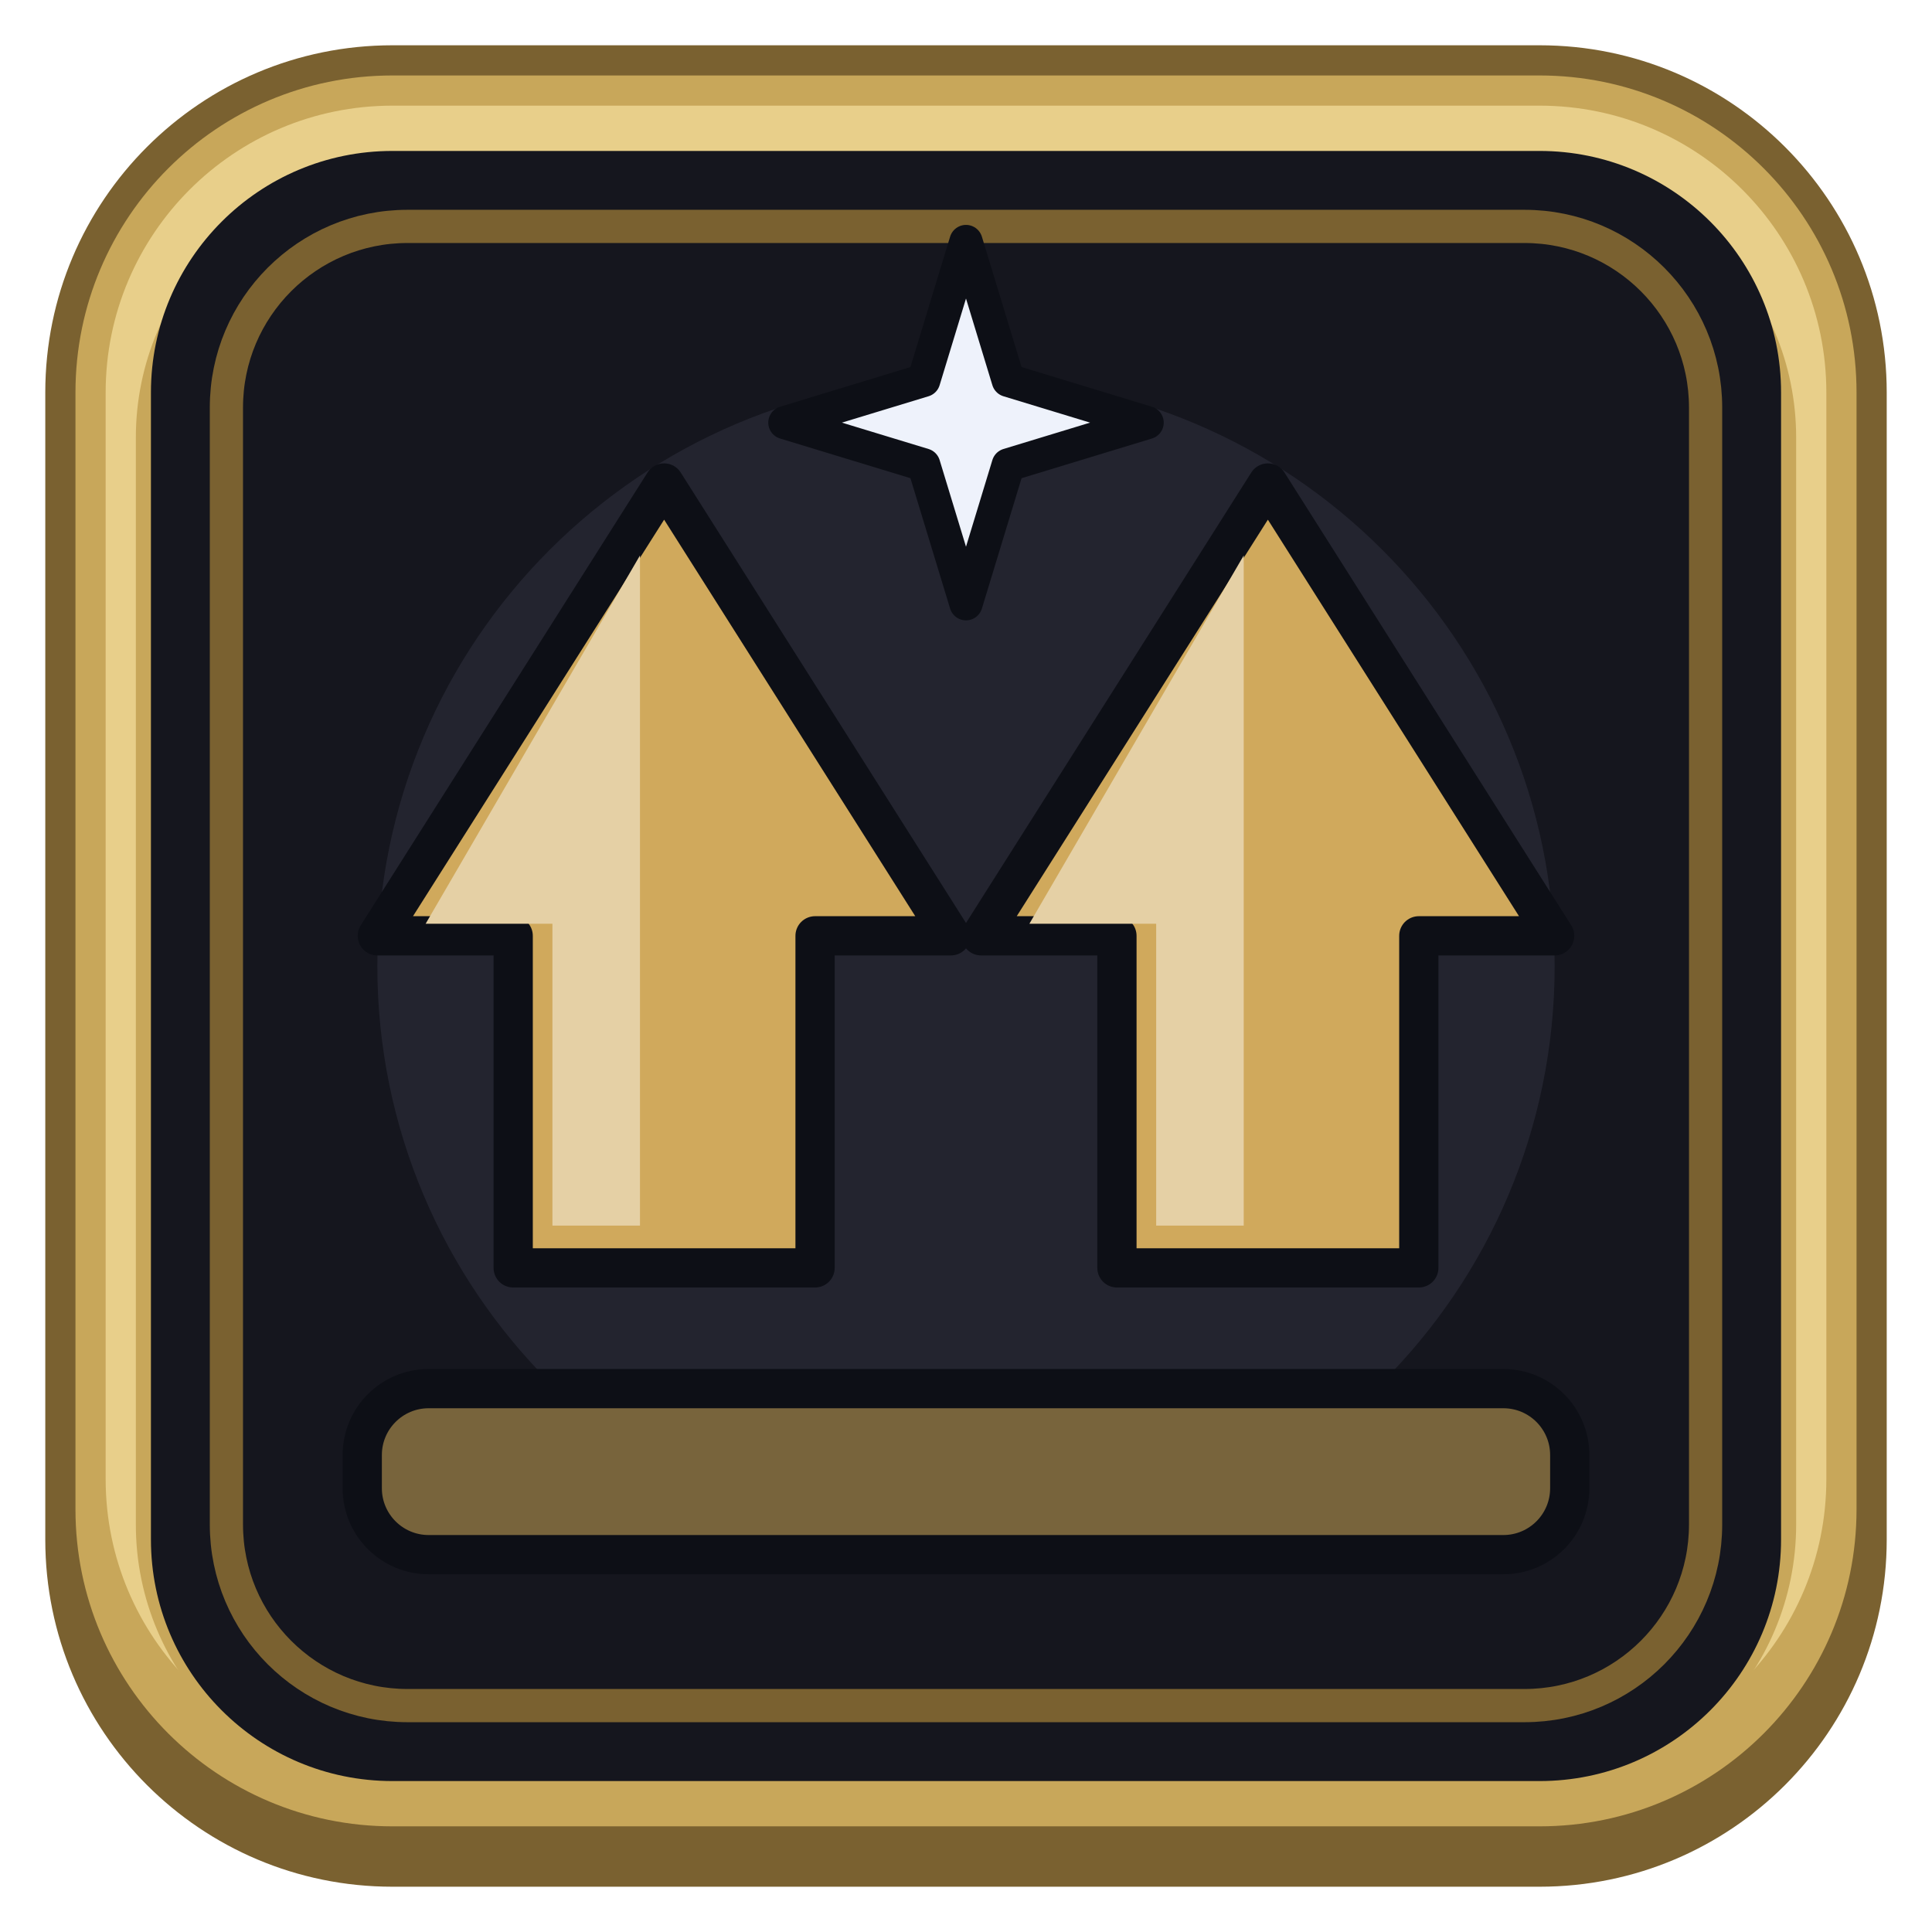
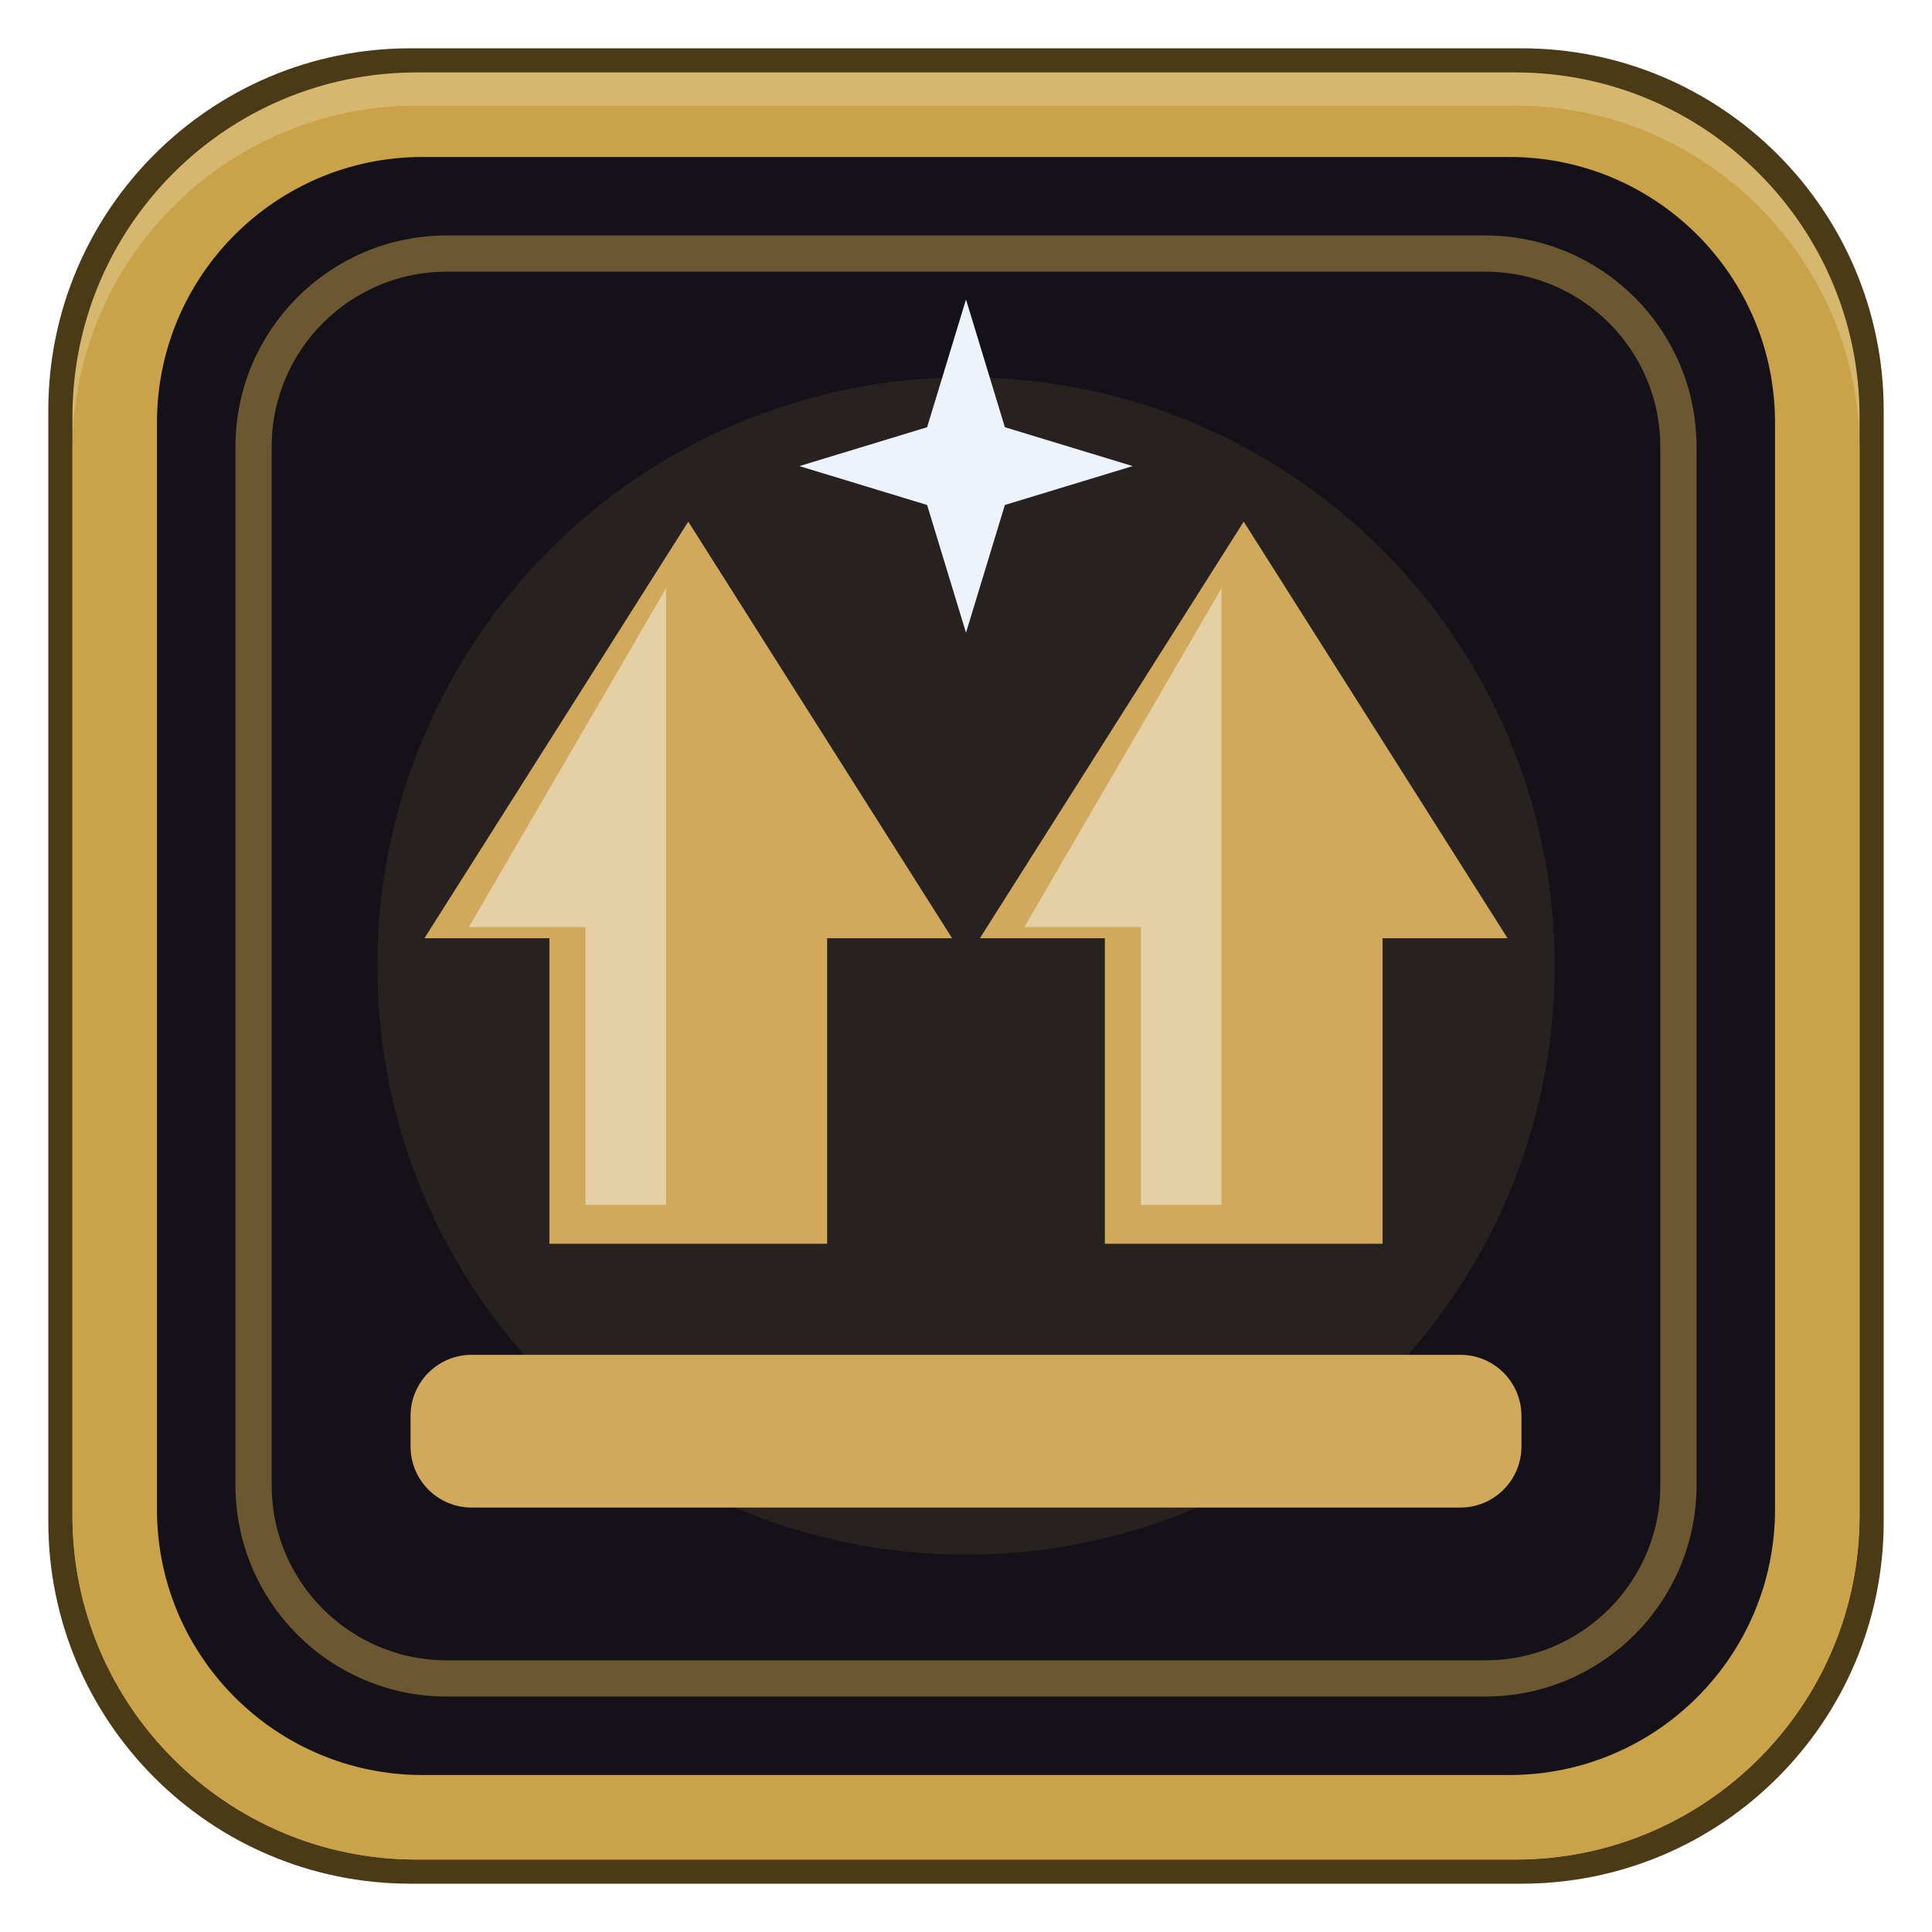
<svg xmlns="http://www.w3.org/2000/svg" width="64" height="64" viewBox="0 0 64 64">
-   <rect x="1.5" y="1.5" width="61.0" height="61.0" rx="11.5" fill="#7a6130" />
-   <rect x="2.5" y="2.5" width="59.0" height="58.0" rx="10.5" fill="#c8a75a" />
-   <rect x="3.5" y="3.5" width="57.0" height="55.0" rx="9.5" fill="#e8cf8a" />
-   <rect x="4.5" y="5.5" width="55.0" height="54.0" rx="9.0" fill="#c8a75a" />
-   <rect x="5.0" y="5.0" width="54.0" height="54.0" rx="8.0" fill="#15161e" />
-   <rect x="7.5" y="7.5" width="49.0" height="49.0" rx="6.0" fill="none" stroke="#7a6130" stroke-width="1.1" stroke-linejoin="round" />
-   <circle cx="32.0" cy="32.0" r="19.5" fill="#23242f" />
-   <g transform="translate(22.0 29.0)">
-     <polygon points="-9.5,2.0 0.0,-13.0 9.5,2.0 5.0,2.0 5.0,13.0 -5.0,13.0 -5.0,2.0" fill="#d0a95c" stroke="#0d0f16" stroke-width="1.3" stroke-linejoin="round" />
-     <polygon points="-7.9,1.6 -0.8,-10.6 -0.8,11.6 -3.7,11.6 -3.7,1.6" fill="#e5d0a5" />
+   <rect x="1.6" y="1.6" width="60.8" height="60.8" rx="12.0" fill="#4b3a16" />
+   <rect x="2.4" y="2.4" width="59.2" height="59.2" rx="11.4" fill="#d6b76e" />
+   <rect x="2.4" y="3.5" width="59.2" height="58.1" rx="11.4" fill="#c9a24a" />
+   <rect x="5.2" y="5.2" width="53.6" height="53.6" rx="8.8" fill="#141118" />
+   <rect x="8.4" y="8.4" width="47.2" height="47.2" rx="6.4" fill="none" stroke="#6b5730" stroke-width="1.2" stroke-linejoin="round" />
+   <circle cx="32.0" cy="32.0" r="19.5" fill="#272120" />
+   <g transform="translate(32 32) scale(0.92) translate(-32 -32)">
+     <g transform="translate(22.0 29.0)">
+       <polygon points="-9.5,2.0 0.0,-13.0 9.5,2.0 5.0,2.0 5.0,13.0 -5.0,13.0 -5.0,2.0" fill="#d0a95c" />
+       <polygon points="-7.9,1.6 -0.8,-10.6 -0.8,11.6 -3.7,11.6 -3.7,1.6" fill="#e5d0a5" />
+     </g>
+     <g transform="translate(42.0 29.0)">
+       <polygon points="-9.5,2.0 0.0,-13.0 9.5,2.0 5.0,2.0 5.0,13.0 -5.0,13.0 -5.0,2.0" fill="#d0a95c" />
+       <polygon points="-7.9,1.6 -0.8,-10.6 -0.8,11.6 -3.7,11.6 -3.7,1.6" fill="#e5d0a5" />
+     </g>
+     <rect x="12.0" y="46.0" width="40.0" height="5.5" rx="2.2" fill="#d0a95c" />
+     <polygon points="32.0,8.0 33.4,12.6 38.0,14.0 33.4,15.4 32.0,20.0 30.6,15.4 26.0,14.0 30.6,12.6" fill="#eef2fb" />
  </g>
-   <g transform="translate(42.0 29.0)">
-     <polygon points="-9.5,2.0 0.0,-13.0 9.5,2.0 5.0,2.0 5.0,13.0 -5.0,13.0 -5.0,2.0" fill="#d0a95c" stroke="#0d0f16" stroke-width="1.3" stroke-linejoin="round" />
-     <polygon points="-7.9,1.6 -0.8,-10.6 -0.8,11.6 -3.7,11.6 -3.7,1.6" fill="#e5d0a5" />
-   </g>
-   <rect x="12.0" y="46.0" width="40.0" height="5.5" rx="2.2" fill="#78643c" stroke="#0d0f16" stroke-width="1.3" stroke-linejoin="round" />
-   <polygon points="32.0,8.0 33.4,12.6 38.0,14.0 33.4,15.4 32.0,20.0 30.6,15.4 26.0,14.0 30.6,12.6" fill="#eef2fb" stroke="#0d0f16" stroke-width="1.1" stroke-linejoin="round" />
</svg>
